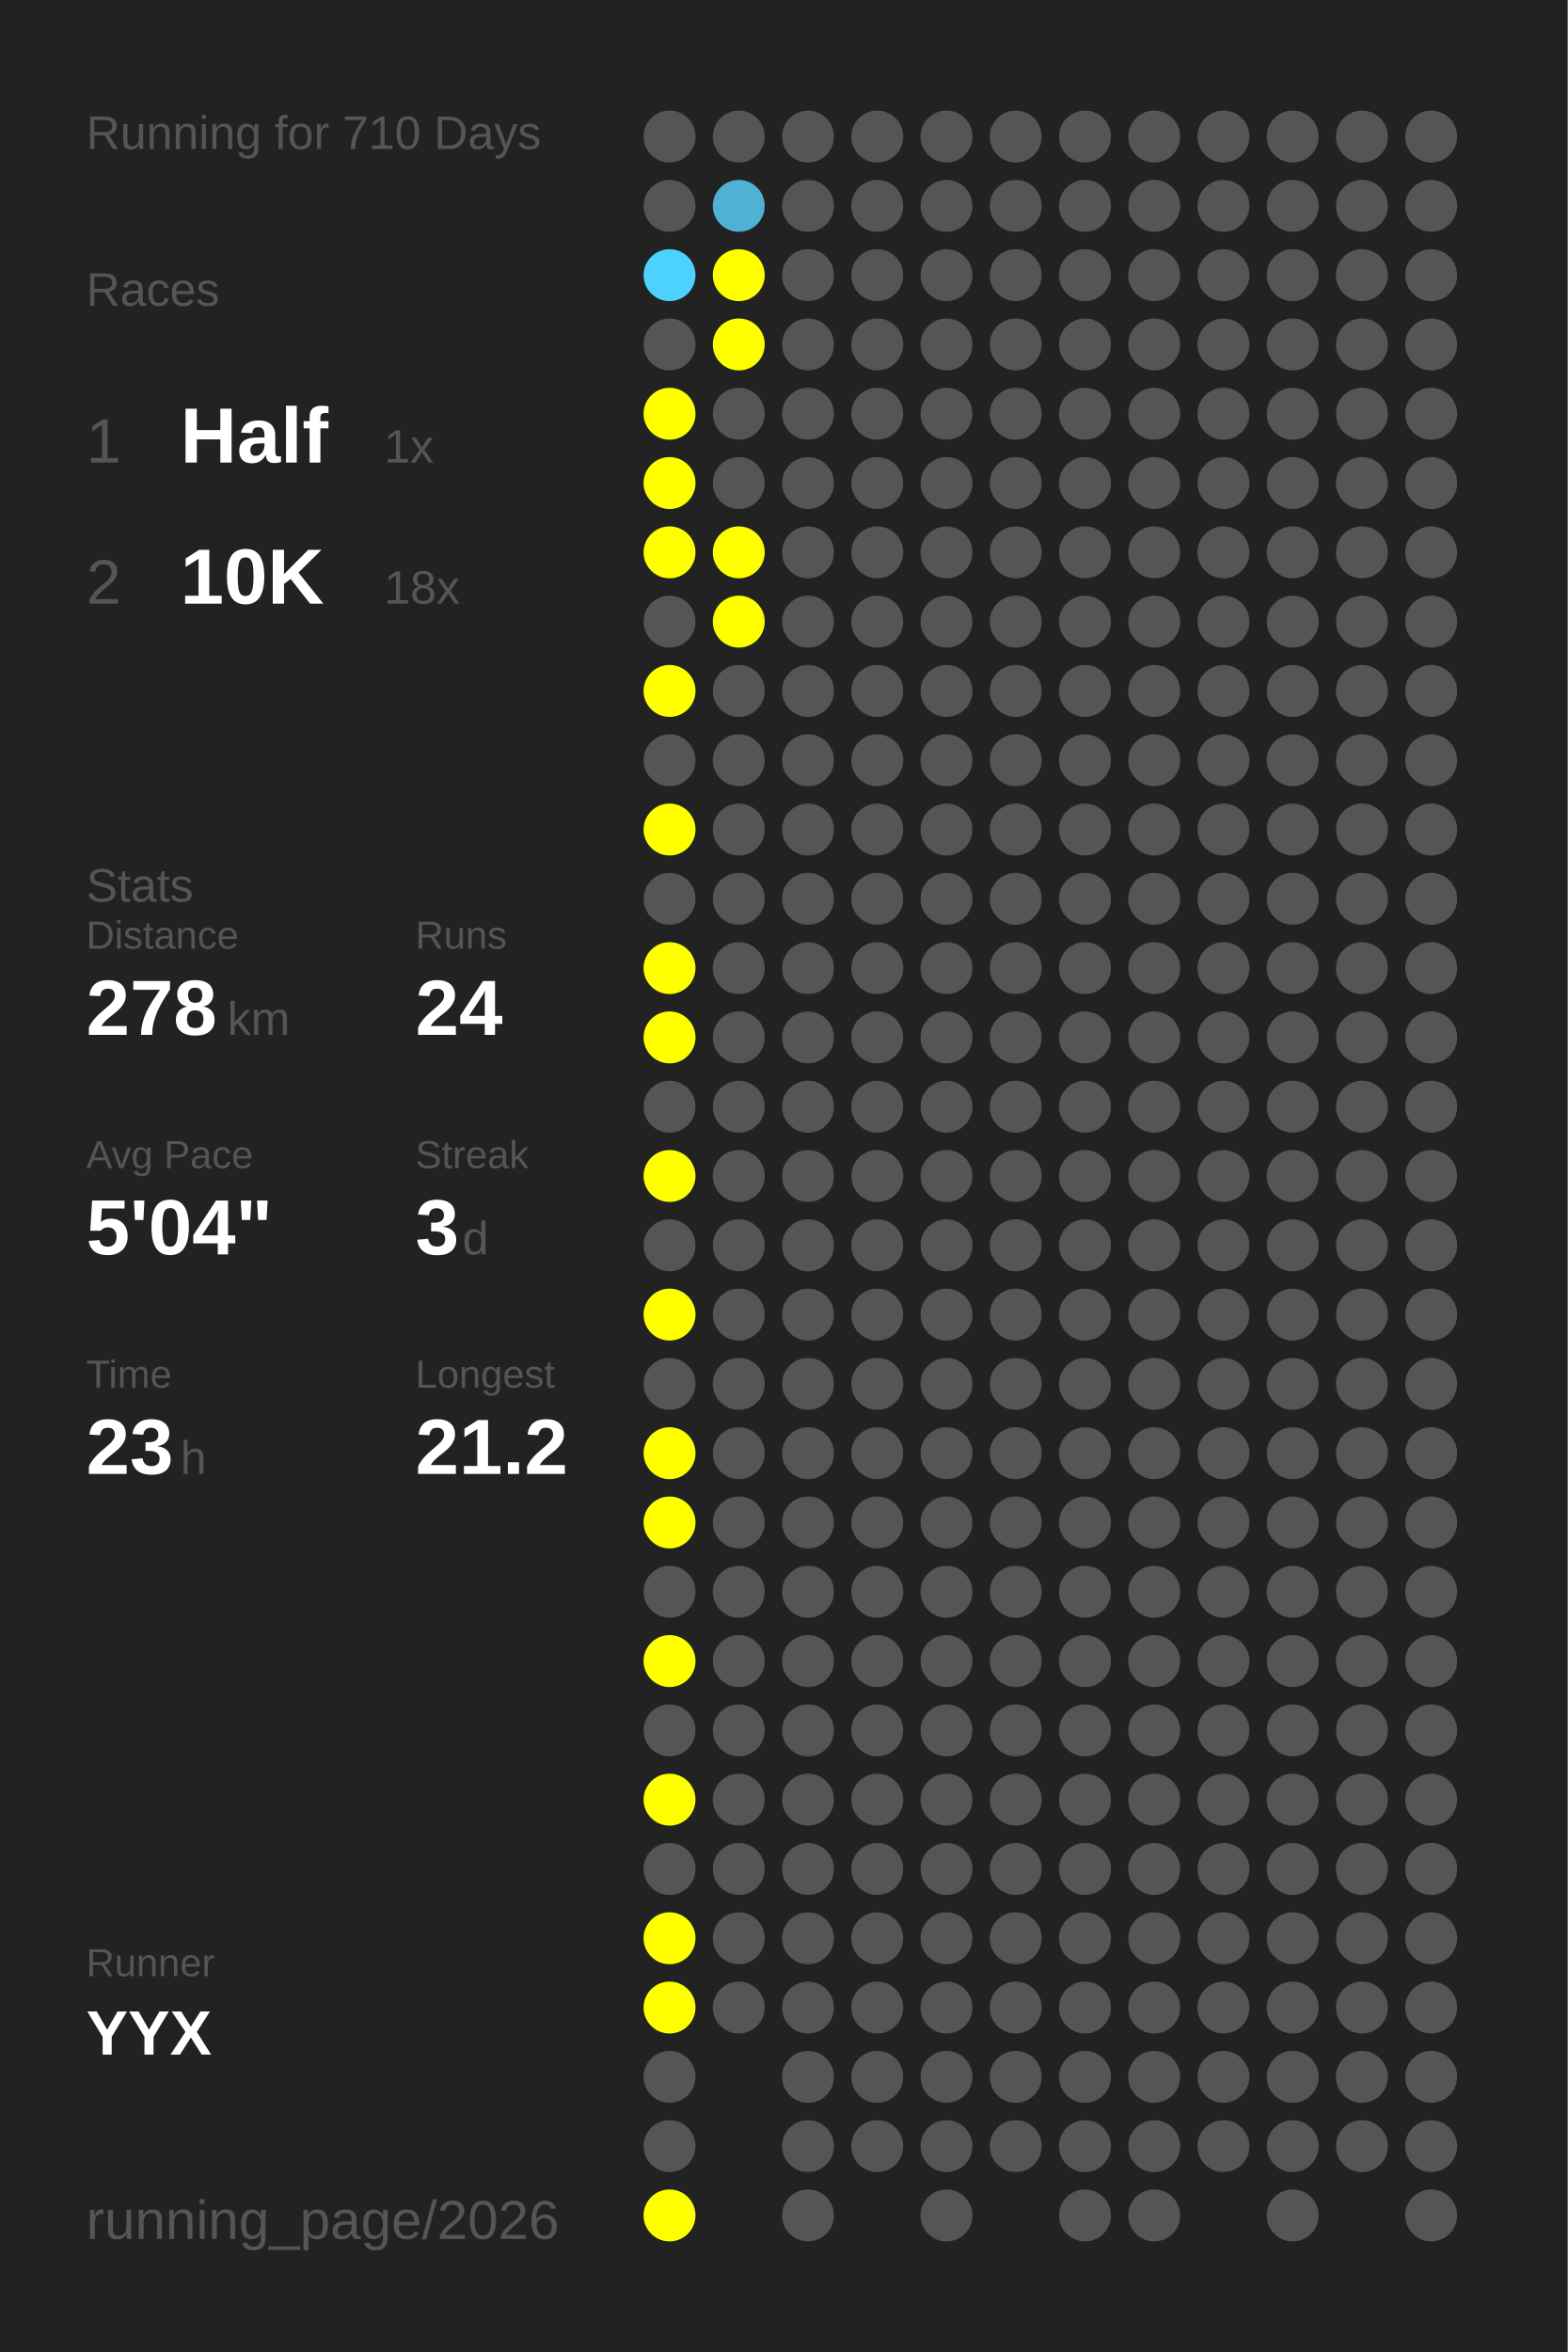
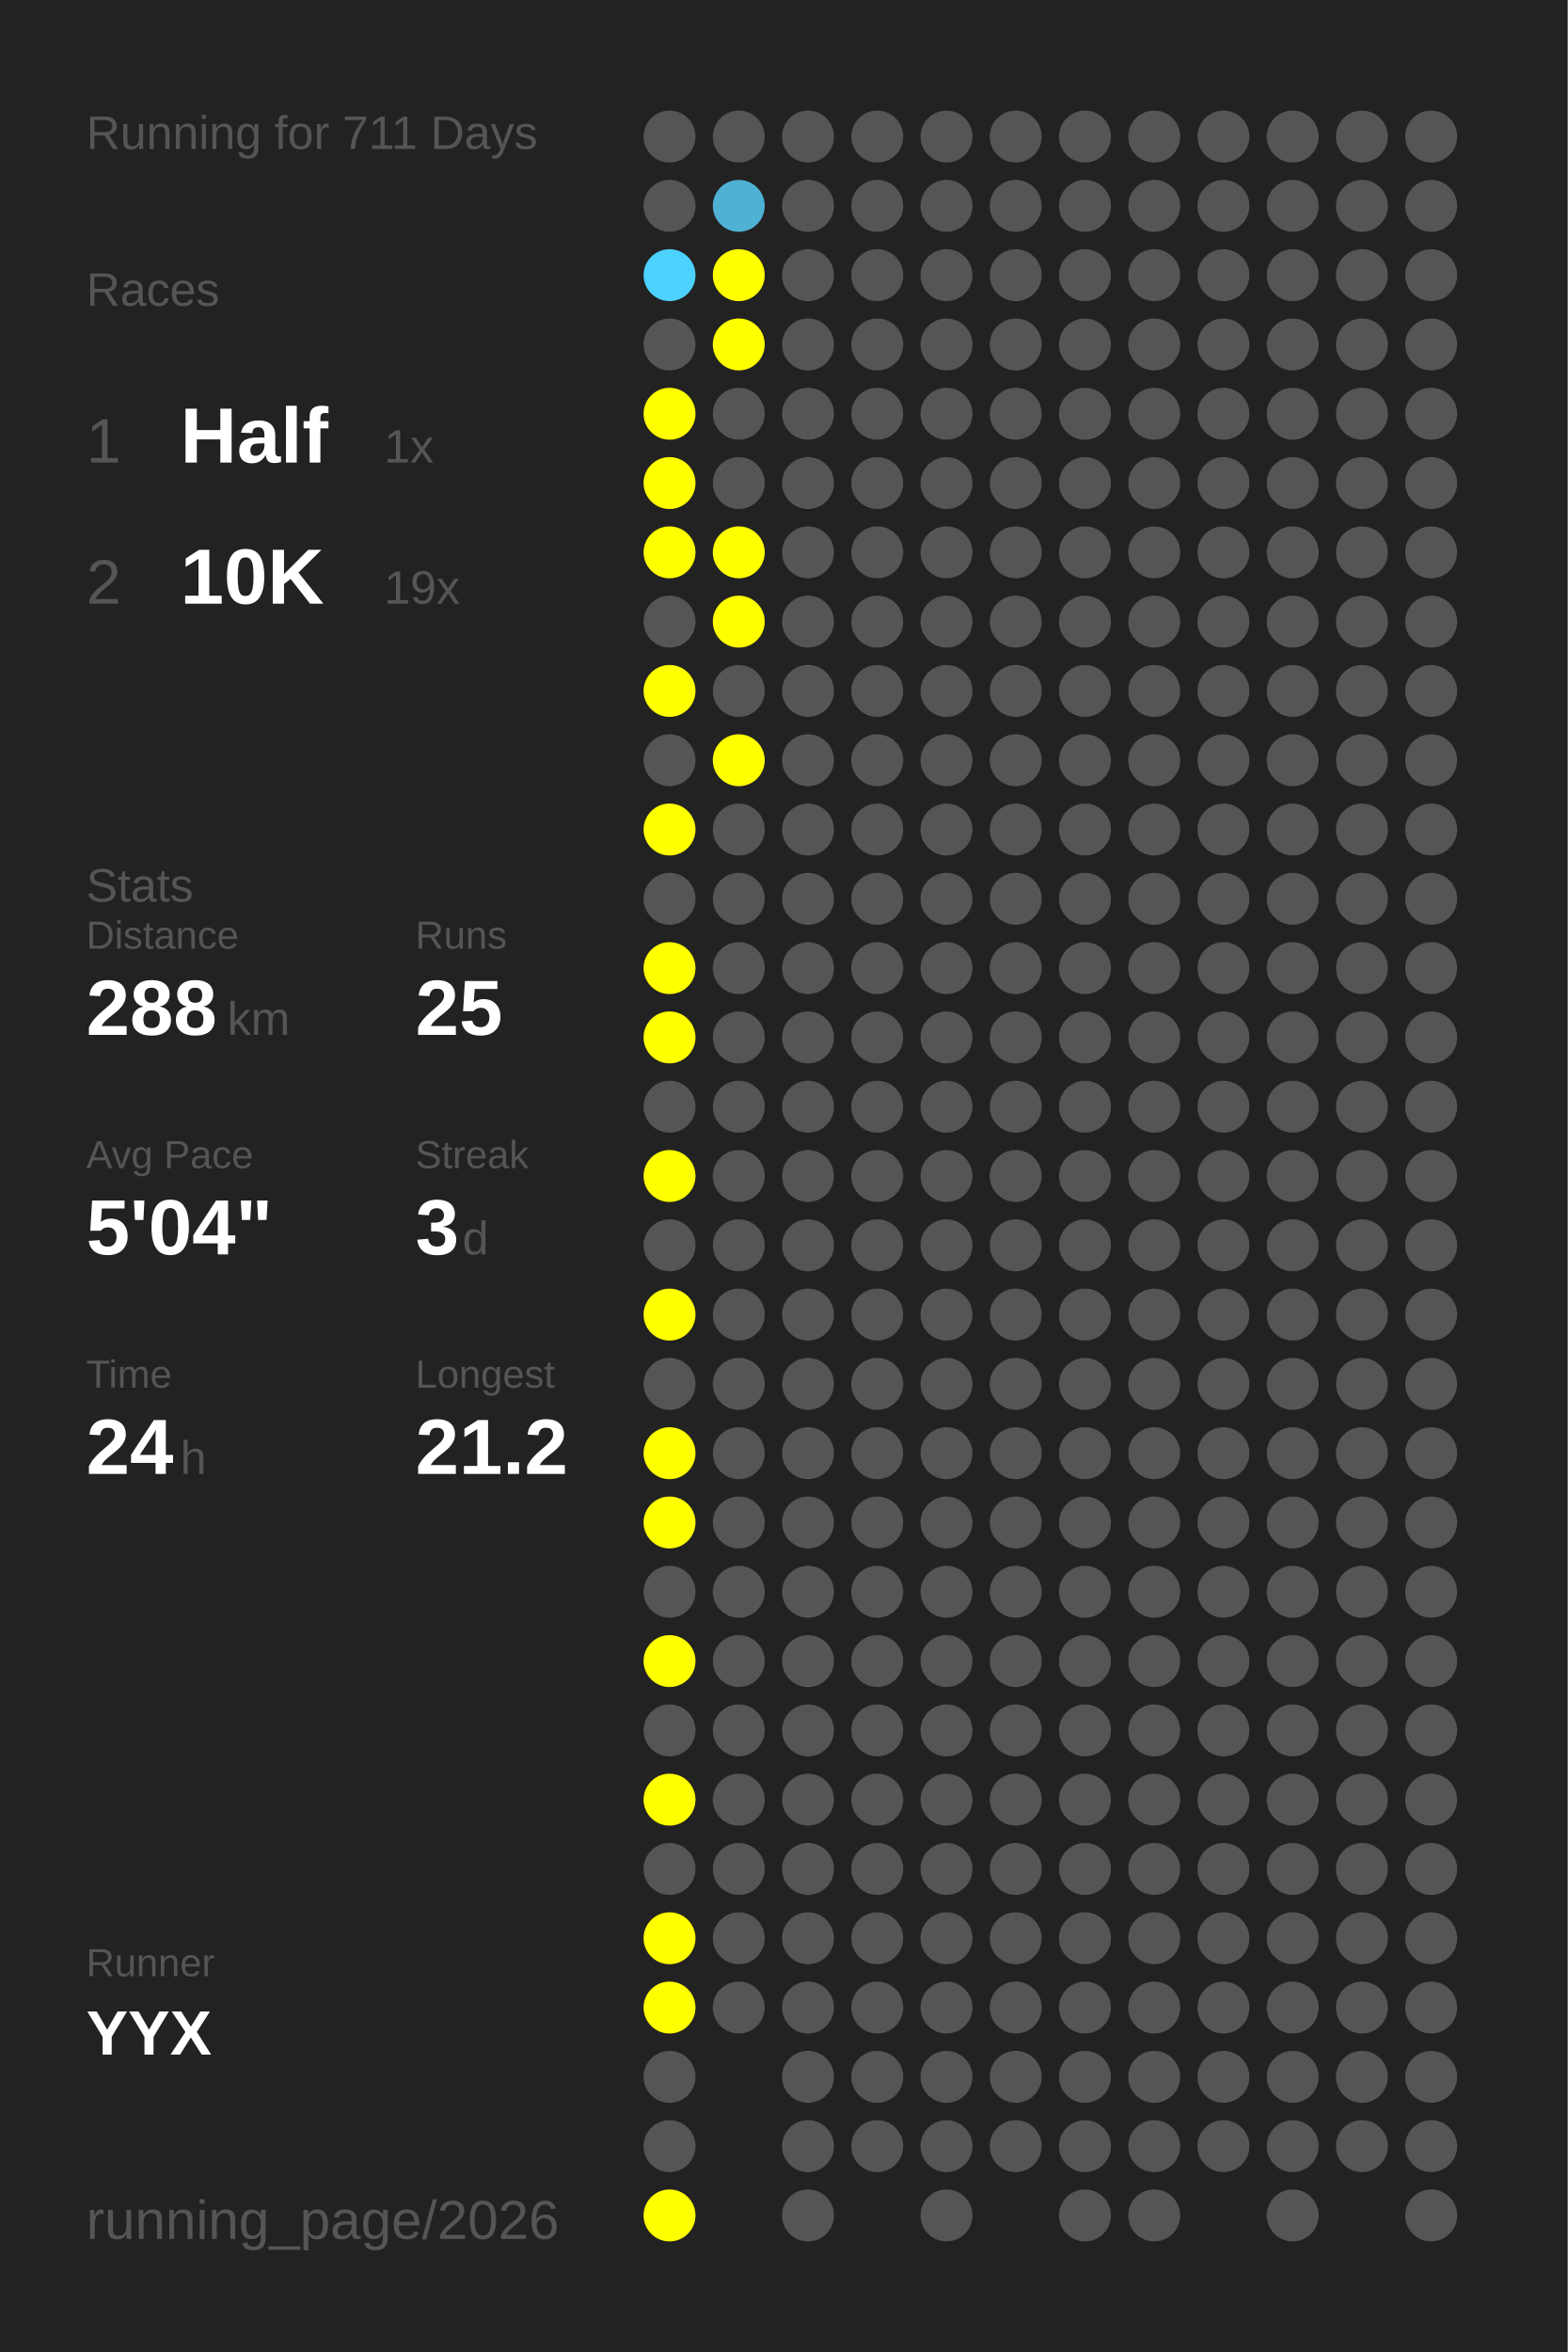
<svg xmlns="http://www.w3.org/2000/svg" baseProfile="full" height="300mm" version="1.1" viewBox="0,0,200,300" width="200mm">
  <defs />
  <rect fill="#222222" height="300" width="200" x="0" y="0" />
-   <text fill="#555555" style="font-size:6px; font-family:Arial;" x="11" y="19">Running for 710 Days</text>
+   <text fill="#555555" style="font-size:6px; font-family:Arial;" x="11" y="19">Running for 711 Days</text>
  <text fill="#555555" style="font-size:6px; font-family:Arial;" x="11" y="39">Races</text>
  <text fill="#555555" style="font-size:8px; font-family:Arial;" x="11" y="59">1</text>
  <text fill="#FFFFFF" style="font-size:10px; font-family:Arial; font-weight:bold;" x="23" y="59">Half</text>
  <text fill="#555555" style="font-size:6px; font-family:Arial;" x="49" y="59">1x</text>
  <text fill="#555555" style="font-size:8px; font-family:Arial;" x="11" y="77">2</text>
  <text fill="#FFFFFF" style="font-size:10px; font-family:Arial; font-weight:bold;" x="23" y="77">10K</text>
-   <text fill="#555555" style="font-size:6px; font-family:Arial;" x="49" y="77">18x</text>
+   <text fill="#555555" style="font-size:6px; font-family:Arial;" x="49" y="77">19x</text>
  <text fill="#555555" style="font-size:6px; font-family:Arial;" x="11" y="115">Stats</text>
  <text fill="#555555" style="font-size:5px; font-family:Arial;" x="11" y="121">Distance</text>
-   <text fill="#FFFFFF" style="font-size:10px; font-family:Arial; font-weight:bold;" x="11" y="132">278</text>
+   <text fill="#FFFFFF" style="font-size:10px; font-family:Arial; font-weight:bold;" x="11" y="132">288</text>
  <text fill="#555555" style="font-size:6px; font-family:Arial;" x="29" y="132">km</text>
  <text fill="#555555" style="font-size:5px; font-family:Arial;" x="53" y="121">Runs</text>
-   <text fill="#FFFFFF" style="font-size:10px; font-family:Arial; font-weight:bold;" x="53" y="132">24</text>
+   <text fill="#FFFFFF" style="font-size:10px; font-family:Arial; font-weight:bold;" x="53" y="132">25</text>
  <text fill="#555555" style="font-size:5px; font-family:Arial;" x="11" y="149">Avg Pace</text>
  <text fill="#FFFFFF" style="font-size:10px; font-family:Arial; font-weight:bold;" x="11" y="160">5'04"</text>
  <text fill="#555555" style="font-size:5px; font-family:Arial;" x="53" y="149">Streak</text>
  <text fill="#FFFFFF" style="font-size:10px; font-family:Arial; font-weight:bold;" x="53" y="160">3</text>
  <text fill="#555555" style="font-size:6px; font-family:Arial;" x="59" y="160">d</text>
  <text fill="#555555" style="font-size:5px; font-family:Arial;" x="11" y="177">Time</text>
-   <text fill="#FFFFFF" style="font-size:10px; font-family:Arial; font-weight:bold;" x="11" y="188">23</text>
+   <text fill="#FFFFFF" style="font-size:10px; font-family:Arial; font-weight:bold;" x="11" y="188">24</text>
  <text fill="#555555" style="font-size:6px; font-family:Arial;" x="23" y="188">h</text>
  <text fill="#555555" style="font-size:5px; font-family:Arial;" x="53" y="177">Longest</text>
  <text fill="#FFFFFF" style="font-size:10px; font-family:Arial; font-weight:bold;" x="53" y="188">21.2</text>
  <text fill="#555555" style="font-size:5px; font-family:Arial;" x="11" y="252.065">Runner</text>
  <text fill="#FFFFFF" style="font-size:8px; font-family:Arial; font-weight:bold;" x="11" y="262.065">YYX</text>
  <text fill="#555555" style="font-size:7px; font-family:Arial;" x="11" y="285.581">running_page/2026</text>
  <circle cx="85.417" cy="17.419" fill="#555555" r="3.312" />
  <circle cx="85.417" cy="26.258" fill="#555555" r="3.312" />
  <circle cx="85.417" cy="35.097" fill="#4dd1fe" r="3.312" />
  <circle cx="85.417" cy="43.935" fill="#555555" r="3.312" />
  <circle cx="85.417" cy="52.774" fill="#FFFF00" r="3.312" />
  <circle cx="85.417" cy="61.613" fill="#FFFF00" r="3.312" />
  <circle cx="85.417" cy="70.452" fill="#FFFF00" r="3.312" />
  <circle cx="85.417" cy="79.29" fill="#555555" r="3.312" />
  <circle cx="85.417" cy="88.129" fill="#FFFF00" r="3.312" />
  <circle cx="85.417" cy="96.968" fill="#555555" r="3.312" />
  <circle cx="85.417" cy="105.806" fill="#FFFF00" r="3.312" />
  <circle cx="85.417" cy="114.645" fill="#555555" r="3.312" />
  <circle cx="85.417" cy="123.484" fill="#FFFF00" r="3.312" />
  <circle cx="85.417" cy="132.323" fill="#FFFF00" r="3.312" />
  <circle cx="85.417" cy="141.161" fill="#555555" r="3.312" />
  <circle cx="85.417" cy="150" fill="#FFFF00" r="3.312" />
  <circle cx="85.417" cy="158.839" fill="#555555" r="3.312" />
  <circle cx="85.417" cy="167.677" fill="#FFFF00" r="3.312" />
  <circle cx="85.417" cy="176.516" fill="#555555" r="3.312" />
  <circle cx="85.417" cy="185.355" fill="#FFFF00" r="3.312" />
  <circle cx="85.417" cy="194.194" fill="#FFFF00" r="3.312" />
  <circle cx="85.417" cy="203.032" fill="#555555" r="3.312" />
  <circle cx="85.417" cy="211.871" fill="#FFFF00" r="3.312" />
  <circle cx="85.417" cy="220.71" fill="#555555" r="3.312" />
  <circle cx="85.417" cy="229.548" fill="#FFFF00" r="3.312" />
  <circle cx="85.417" cy="238.387" fill="#555555" r="3.312" />
  <circle cx="85.417" cy="247.226" fill="#FFFF00" r="3.312" />
  <circle cx="85.417" cy="256.065" fill="#FFFF00" r="3.312" />
  <circle cx="85.417" cy="264.903" fill="#555555" r="3.312" />
  <circle cx="85.417" cy="273.742" fill="#555555" r="3.312" />
  <circle cx="85.417" cy="282.581" fill="#FFFF00" r="3.312" />
  <circle cx="94.25" cy="17.419" fill="#555555" r="3.312" />
  <circle cx="94.25" cy="26.258" fill="#4fb1d3" r="3.312" />
  <circle cx="94.25" cy="35.097" fill="#FFFF00" r="3.312" />
  <circle cx="94.25" cy="43.935" fill="#FFFF00" r="3.312" />
  <circle cx="94.25" cy="52.774" fill="#555555" r="3.312" />
  <circle cx="94.25" cy="61.613" fill="#555555" r="3.312" />
  <circle cx="94.25" cy="70.452" fill="#FFFF00" r="3.312" />
  <circle cx="94.25" cy="79.29" fill="#FFFF00" r="3.312" />
  <circle cx="94.25" cy="88.129" fill="#555555" r="3.312" />
-   <circle cx="94.25" cy="96.968" fill="#555555" r="3.312" />
+   <circle cx="94.25" cy="96.968" fill="#FFFF00" r="3.312" />
  <circle cx="94.25" cy="105.806" fill="#555555" r="3.312" />
  <circle cx="94.25" cy="114.645" fill="#555555" r="3.312" />
  <circle cx="94.25" cy="123.484" fill="#555555" r="3.312" />
  <circle cx="94.25" cy="132.323" fill="#555555" r="3.312" />
  <circle cx="94.25" cy="141.161" fill="#555555" r="3.312" />
  <circle cx="94.25" cy="150" fill="#555555" r="3.312" />
  <circle cx="94.25" cy="158.839" fill="#555555" r="3.312" />
  <circle cx="94.25" cy="167.677" fill="#555555" r="3.312" />
  <circle cx="94.25" cy="176.516" fill="#555555" r="3.312" />
  <circle cx="94.25" cy="185.355" fill="#555555" r="3.312" />
  <circle cx="94.25" cy="194.194" fill="#555555" r="3.312" />
  <circle cx="94.25" cy="203.032" fill="#555555" r="3.312" />
  <circle cx="94.25" cy="211.871" fill="#555555" r="3.312" />
  <circle cx="94.25" cy="220.71" fill="#555555" r="3.312" />
  <circle cx="94.25" cy="229.548" fill="#555555" r="3.312" />
  <circle cx="94.25" cy="238.387" fill="#555555" r="3.312" />
  <circle cx="94.25" cy="247.226" fill="#555555" r="3.312" />
  <circle cx="94.25" cy="256.065" fill="#555555" r="3.312" />
  <circle cx="103.083" cy="17.419" fill="#555555" r="3.312" />
  <circle cx="103.083" cy="26.258" fill="#555555" r="3.312" />
  <circle cx="103.083" cy="35.097" fill="#555555" r="3.312" />
  <circle cx="103.083" cy="43.935" fill="#555555" r="3.312" />
  <circle cx="103.083" cy="52.774" fill="#555555" r="3.312" />
  <circle cx="103.083" cy="61.613" fill="#555555" r="3.312" />
  <circle cx="103.083" cy="70.452" fill="#555555" r="3.312" />
  <circle cx="103.083" cy="79.29" fill="#555555" r="3.312" />
  <circle cx="103.083" cy="88.129" fill="#555555" r="3.312" />
  <circle cx="103.083" cy="96.968" fill="#555555" r="3.312" />
  <circle cx="103.083" cy="105.806" fill="#555555" r="3.312" />
  <circle cx="103.083" cy="114.645" fill="#555555" r="3.312" />
  <circle cx="103.083" cy="123.484" fill="#555555" r="3.312" />
  <circle cx="103.083" cy="132.323" fill="#555555" r="3.312" />
  <circle cx="103.083" cy="141.161" fill="#555555" r="3.312" />
  <circle cx="103.083" cy="150" fill="#555555" r="3.312" />
  <circle cx="103.083" cy="158.839" fill="#555555" r="3.312" />
  <circle cx="103.083" cy="167.677" fill="#555555" r="3.312" />
  <circle cx="103.083" cy="176.516" fill="#555555" r="3.312" />
  <circle cx="103.083" cy="185.355" fill="#555555" r="3.312" />
  <circle cx="103.083" cy="194.194" fill="#555555" r="3.312" />
  <circle cx="103.083" cy="203.032" fill="#555555" r="3.312" />
  <circle cx="103.083" cy="211.871" fill="#555555" r="3.312" />
  <circle cx="103.083" cy="220.71" fill="#555555" r="3.312" />
  <circle cx="103.083" cy="229.548" fill="#555555" r="3.312" />
  <circle cx="103.083" cy="238.387" fill="#555555" r="3.312" />
  <circle cx="103.083" cy="247.226" fill="#555555" r="3.312" />
  <circle cx="103.083" cy="256.065" fill="#555555" r="3.312" />
  <circle cx="103.083" cy="264.903" fill="#555555" r="3.312" />
  <circle cx="103.083" cy="273.742" fill="#555555" r="3.312" />
  <circle cx="103.083" cy="282.581" fill="#555555" r="3.312" />
  <circle cx="111.917" cy="17.419" fill="#555555" r="3.312" />
  <circle cx="111.917" cy="26.258" fill="#555555" r="3.312" />
  <circle cx="111.917" cy="35.097" fill="#555555" r="3.312" />
  <circle cx="111.917" cy="43.935" fill="#555555" r="3.312" />
  <circle cx="111.917" cy="52.774" fill="#555555" r="3.312" />
  <circle cx="111.917" cy="61.613" fill="#555555" r="3.312" />
  <circle cx="111.917" cy="70.452" fill="#555555" r="3.312" />
  <circle cx="111.917" cy="79.29" fill="#555555" r="3.312" />
  <circle cx="111.917" cy="88.129" fill="#555555" r="3.312" />
  <circle cx="111.917" cy="96.968" fill="#555555" r="3.312" />
  <circle cx="111.917" cy="105.806" fill="#555555" r="3.312" />
  <circle cx="111.917" cy="114.645" fill="#555555" r="3.312" />
  <circle cx="111.917" cy="123.484" fill="#555555" r="3.312" />
  <circle cx="111.917" cy="132.323" fill="#555555" r="3.312" />
  <circle cx="111.917" cy="141.161" fill="#555555" r="3.312" />
  <circle cx="111.917" cy="150" fill="#555555" r="3.312" />
  <circle cx="111.917" cy="158.839" fill="#555555" r="3.312" />
  <circle cx="111.917" cy="167.677" fill="#555555" r="3.312" />
  <circle cx="111.917" cy="176.516" fill="#555555" r="3.312" />
  <circle cx="111.917" cy="185.355" fill="#555555" r="3.312" />
  <circle cx="111.917" cy="194.194" fill="#555555" r="3.312" />
  <circle cx="111.917" cy="203.032" fill="#555555" r="3.312" />
  <circle cx="111.917" cy="211.871" fill="#555555" r="3.312" />
  <circle cx="111.917" cy="220.71" fill="#555555" r="3.312" />
  <circle cx="111.917" cy="229.548" fill="#555555" r="3.312" />
  <circle cx="111.917" cy="238.387" fill="#555555" r="3.312" />
  <circle cx="111.917" cy="247.226" fill="#555555" r="3.312" />
  <circle cx="111.917" cy="256.065" fill="#555555" r="3.312" />
  <circle cx="111.917" cy="264.903" fill="#555555" r="3.312" />
  <circle cx="111.917" cy="273.742" fill="#555555" r="3.312" />
  <circle cx="120.75" cy="17.419" fill="#555555" r="3.312" />
  <circle cx="120.75" cy="26.258" fill="#555555" r="3.312" />
  <circle cx="120.75" cy="35.097" fill="#555555" r="3.312" />
  <circle cx="120.75" cy="43.935" fill="#555555" r="3.312" />
  <circle cx="120.75" cy="52.774" fill="#555555" r="3.312" />
  <circle cx="120.75" cy="61.613" fill="#555555" r="3.312" />
  <circle cx="120.75" cy="70.452" fill="#555555" r="3.312" />
  <circle cx="120.75" cy="79.29" fill="#555555" r="3.312" />
  <circle cx="120.75" cy="88.129" fill="#555555" r="3.312" />
  <circle cx="120.75" cy="96.968" fill="#555555" r="3.312" />
  <circle cx="120.75" cy="105.806" fill="#555555" r="3.312" />
  <circle cx="120.75" cy="114.645" fill="#555555" r="3.312" />
  <circle cx="120.75" cy="123.484" fill="#555555" r="3.312" />
  <circle cx="120.75" cy="132.323" fill="#555555" r="3.312" />
  <circle cx="120.75" cy="141.161" fill="#555555" r="3.312" />
  <circle cx="120.75" cy="150" fill="#555555" r="3.312" />
  <circle cx="120.75" cy="158.839" fill="#555555" r="3.312" />
  <circle cx="120.75" cy="167.677" fill="#555555" r="3.312" />
  <circle cx="120.75" cy="176.516" fill="#555555" r="3.312" />
  <circle cx="120.75" cy="185.355" fill="#555555" r="3.312" />
  <circle cx="120.75" cy="194.194" fill="#555555" r="3.312" />
  <circle cx="120.75" cy="203.032" fill="#555555" r="3.312" />
  <circle cx="120.75" cy="211.871" fill="#555555" r="3.312" />
  <circle cx="120.75" cy="220.71" fill="#555555" r="3.312" />
  <circle cx="120.75" cy="229.548" fill="#555555" r="3.312" />
  <circle cx="120.75" cy="238.387" fill="#555555" r="3.312" />
  <circle cx="120.75" cy="247.226" fill="#555555" r="3.312" />
  <circle cx="120.75" cy="256.065" fill="#555555" r="3.312" />
  <circle cx="120.75" cy="264.903" fill="#555555" r="3.312" />
  <circle cx="120.75" cy="273.742" fill="#555555" r="3.312" />
  <circle cx="120.75" cy="282.581" fill="#555555" r="3.312" />
  <circle cx="129.583" cy="17.419" fill="#555555" r="3.312" />
  <circle cx="129.583" cy="26.258" fill="#555555" r="3.312" />
  <circle cx="129.583" cy="35.097" fill="#555555" r="3.312" />
  <circle cx="129.583" cy="43.935" fill="#555555" r="3.312" />
  <circle cx="129.583" cy="52.774" fill="#555555" r="3.312" />
  <circle cx="129.583" cy="61.613" fill="#555555" r="3.312" />
  <circle cx="129.583" cy="70.452" fill="#555555" r="3.312" />
  <circle cx="129.583" cy="79.29" fill="#555555" r="3.312" />
  <circle cx="129.583" cy="88.129" fill="#555555" r="3.312" />
  <circle cx="129.583" cy="96.968" fill="#555555" r="3.312" />
  <circle cx="129.583" cy="105.806" fill="#555555" r="3.312" />
  <circle cx="129.583" cy="114.645" fill="#555555" r="3.312" />
  <circle cx="129.583" cy="123.484" fill="#555555" r="3.312" />
  <circle cx="129.583" cy="132.323" fill="#555555" r="3.312" />
  <circle cx="129.583" cy="141.161" fill="#555555" r="3.312" />
  <circle cx="129.583" cy="150" fill="#555555" r="3.312" />
  <circle cx="129.583" cy="158.839" fill="#555555" r="3.312" />
  <circle cx="129.583" cy="167.677" fill="#555555" r="3.312" />
  <circle cx="129.583" cy="176.516" fill="#555555" r="3.312" />
  <circle cx="129.583" cy="185.355" fill="#555555" r="3.312" />
  <circle cx="129.583" cy="194.194" fill="#555555" r="3.312" />
  <circle cx="129.583" cy="203.032" fill="#555555" r="3.312" />
  <circle cx="129.583" cy="211.871" fill="#555555" r="3.312" />
  <circle cx="129.583" cy="220.71" fill="#555555" r="3.312" />
  <circle cx="129.583" cy="229.548" fill="#555555" r="3.312" />
  <circle cx="129.583" cy="238.387" fill="#555555" r="3.312" />
  <circle cx="129.583" cy="247.226" fill="#555555" r="3.312" />
  <circle cx="129.583" cy="256.065" fill="#555555" r="3.312" />
  <circle cx="129.583" cy="264.903" fill="#555555" r="3.312" />
  <circle cx="129.583" cy="273.742" fill="#555555" r="3.312" />
  <circle cx="138.417" cy="17.419" fill="#555555" r="3.312" />
  <circle cx="138.417" cy="26.258" fill="#555555" r="3.312" />
  <circle cx="138.417" cy="35.097" fill="#555555" r="3.312" />
  <circle cx="138.417" cy="43.935" fill="#555555" r="3.312" />
  <circle cx="138.417" cy="52.774" fill="#555555" r="3.312" />
  <circle cx="138.417" cy="61.613" fill="#555555" r="3.312" />
  <circle cx="138.417" cy="70.452" fill="#555555" r="3.312" />
  <circle cx="138.417" cy="79.29" fill="#555555" r="3.312" />
  <circle cx="138.417" cy="88.129" fill="#555555" r="3.312" />
  <circle cx="138.417" cy="96.968" fill="#555555" r="3.312" />
  <circle cx="138.417" cy="105.806" fill="#555555" r="3.312" />
  <circle cx="138.417" cy="114.645" fill="#555555" r="3.312" />
  <circle cx="138.417" cy="123.484" fill="#555555" r="3.312" />
  <circle cx="138.417" cy="132.323" fill="#555555" r="3.312" />
  <circle cx="138.417" cy="141.161" fill="#555555" r="3.312" />
  <circle cx="138.417" cy="150" fill="#555555" r="3.312" />
  <circle cx="138.417" cy="158.839" fill="#555555" r="3.312" />
  <circle cx="138.417" cy="167.677" fill="#555555" r="3.312" />
  <circle cx="138.417" cy="176.516" fill="#555555" r="3.312" />
  <circle cx="138.417" cy="185.355" fill="#555555" r="3.312" />
  <circle cx="138.417" cy="194.194" fill="#555555" r="3.312" />
  <circle cx="138.417" cy="203.032" fill="#555555" r="3.312" />
  <circle cx="138.417" cy="211.871" fill="#555555" r="3.312" />
  <circle cx="138.417" cy="220.71" fill="#555555" r="3.312" />
  <circle cx="138.417" cy="229.548" fill="#555555" r="3.312" />
  <circle cx="138.417" cy="238.387" fill="#555555" r="3.312" />
  <circle cx="138.417" cy="247.226" fill="#555555" r="3.312" />
  <circle cx="138.417" cy="256.065" fill="#555555" r="3.312" />
  <circle cx="138.417" cy="264.903" fill="#555555" r="3.312" />
  <circle cx="138.417" cy="273.742" fill="#555555" r="3.312" />
  <circle cx="138.417" cy="282.581" fill="#555555" r="3.312" />
  <circle cx="147.25" cy="17.419" fill="#555555" r="3.312" />
  <circle cx="147.25" cy="26.258" fill="#555555" r="3.312" />
  <circle cx="147.25" cy="35.097" fill="#555555" r="3.312" />
  <circle cx="147.25" cy="43.935" fill="#555555" r="3.312" />
  <circle cx="147.25" cy="52.774" fill="#555555" r="3.312" />
  <circle cx="147.25" cy="61.613" fill="#555555" r="3.312" />
  <circle cx="147.25" cy="70.452" fill="#555555" r="3.312" />
  <circle cx="147.25" cy="79.29" fill="#555555" r="3.312" />
  <circle cx="147.25" cy="88.129" fill="#555555" r="3.312" />
  <circle cx="147.25" cy="96.968" fill="#555555" r="3.312" />
  <circle cx="147.25" cy="105.806" fill="#555555" r="3.312" />
  <circle cx="147.25" cy="114.645" fill="#555555" r="3.312" />
  <circle cx="147.25" cy="123.484" fill="#555555" r="3.312" />
  <circle cx="147.25" cy="132.323" fill="#555555" r="3.312" />
  <circle cx="147.25" cy="141.161" fill="#555555" r="3.312" />
  <circle cx="147.25" cy="150" fill="#555555" r="3.312" />
  <circle cx="147.25" cy="158.839" fill="#555555" r="3.312" />
  <circle cx="147.25" cy="167.677" fill="#555555" r="3.312" />
  <circle cx="147.25" cy="176.516" fill="#555555" r="3.312" />
  <circle cx="147.25" cy="185.355" fill="#555555" r="3.312" />
  <circle cx="147.25" cy="194.194" fill="#555555" r="3.312" />
  <circle cx="147.25" cy="203.032" fill="#555555" r="3.312" />
  <circle cx="147.25" cy="211.871" fill="#555555" r="3.312" />
  <circle cx="147.25" cy="220.71" fill="#555555" r="3.312" />
  <circle cx="147.25" cy="229.548" fill="#555555" r="3.312" />
  <circle cx="147.25" cy="238.387" fill="#555555" r="3.312" />
  <circle cx="147.25" cy="247.226" fill="#555555" r="3.312" />
  <circle cx="147.25" cy="256.065" fill="#555555" r="3.312" />
  <circle cx="147.25" cy="264.903" fill="#555555" r="3.312" />
  <circle cx="147.25" cy="273.742" fill="#555555" r="3.312" />
  <circle cx="147.25" cy="282.581" fill="#555555" r="3.312" />
  <circle cx="156.083" cy="17.419" fill="#555555" r="3.312" />
  <circle cx="156.083" cy="26.258" fill="#555555" r="3.312" />
  <circle cx="156.083" cy="35.097" fill="#555555" r="3.312" />
  <circle cx="156.083" cy="43.935" fill="#555555" r="3.312" />
  <circle cx="156.083" cy="52.774" fill="#555555" r="3.312" />
  <circle cx="156.083" cy="61.613" fill="#555555" r="3.312" />
  <circle cx="156.083" cy="70.452" fill="#555555" r="3.312" />
  <circle cx="156.083" cy="79.29" fill="#555555" r="3.312" />
  <circle cx="156.083" cy="88.129" fill="#555555" r="3.312" />
  <circle cx="156.083" cy="96.968" fill="#555555" r="3.312" />
  <circle cx="156.083" cy="105.806" fill="#555555" r="3.312" />
  <circle cx="156.083" cy="114.645" fill="#555555" r="3.312" />
  <circle cx="156.083" cy="123.484" fill="#555555" r="3.312" />
  <circle cx="156.083" cy="132.323" fill="#555555" r="3.312" />
  <circle cx="156.083" cy="141.161" fill="#555555" r="3.312" />
  <circle cx="156.083" cy="150" fill="#555555" r="3.312" />
  <circle cx="156.083" cy="158.839" fill="#555555" r="3.312" />
  <circle cx="156.083" cy="167.677" fill="#555555" r="3.312" />
  <circle cx="156.083" cy="176.516" fill="#555555" r="3.312" />
  <circle cx="156.083" cy="185.355" fill="#555555" r="3.312" />
  <circle cx="156.083" cy="194.194" fill="#555555" r="3.312" />
  <circle cx="156.083" cy="203.032" fill="#555555" r="3.312" />
  <circle cx="156.083" cy="211.871" fill="#555555" r="3.312" />
  <circle cx="156.083" cy="220.71" fill="#555555" r="3.312" />
  <circle cx="156.083" cy="229.548" fill="#555555" r="3.312" />
  <circle cx="156.083" cy="238.387" fill="#555555" r="3.312" />
  <circle cx="156.083" cy="247.226" fill="#555555" r="3.312" />
  <circle cx="156.083" cy="256.065" fill="#555555" r="3.312" />
  <circle cx="156.083" cy="264.903" fill="#555555" r="3.312" />
  <circle cx="156.083" cy="273.742" fill="#555555" r="3.312" />
  <circle cx="164.917" cy="17.419" fill="#555555" r="3.312" />
  <circle cx="164.917" cy="26.258" fill="#555555" r="3.312" />
  <circle cx="164.917" cy="35.097" fill="#555555" r="3.312" />
  <circle cx="164.917" cy="43.935" fill="#555555" r="3.312" />
  <circle cx="164.917" cy="52.774" fill="#555555" r="3.312" />
  <circle cx="164.917" cy="61.613" fill="#555555" r="3.312" />
  <circle cx="164.917" cy="70.452" fill="#555555" r="3.312" />
  <circle cx="164.917" cy="79.29" fill="#555555" r="3.312" />
  <circle cx="164.917" cy="88.129" fill="#555555" r="3.312" />
  <circle cx="164.917" cy="96.968" fill="#555555" r="3.312" />
  <circle cx="164.917" cy="105.806" fill="#555555" r="3.312" />
  <circle cx="164.917" cy="114.645" fill="#555555" r="3.312" />
  <circle cx="164.917" cy="123.484" fill="#555555" r="3.312" />
  <circle cx="164.917" cy="132.323" fill="#555555" r="3.312" />
  <circle cx="164.917" cy="141.161" fill="#555555" r="3.312" />
  <circle cx="164.917" cy="150" fill="#555555" r="3.312" />
  <circle cx="164.917" cy="158.839" fill="#555555" r="3.312" />
  <circle cx="164.917" cy="167.677" fill="#555555" r="3.312" />
  <circle cx="164.917" cy="176.516" fill="#555555" r="3.312" />
  <circle cx="164.917" cy="185.355" fill="#555555" r="3.312" />
  <circle cx="164.917" cy="194.194" fill="#555555" r="3.312" />
  <circle cx="164.917" cy="203.032" fill="#555555" r="3.312" />
  <circle cx="164.917" cy="211.871" fill="#555555" r="3.312" />
  <circle cx="164.917" cy="220.71" fill="#555555" r="3.312" />
  <circle cx="164.917" cy="229.548" fill="#555555" r="3.312" />
  <circle cx="164.917" cy="238.387" fill="#555555" r="3.312" />
  <circle cx="164.917" cy="247.226" fill="#555555" r="3.312" />
  <circle cx="164.917" cy="256.065" fill="#555555" r="3.312" />
  <circle cx="164.917" cy="264.903" fill="#555555" r="3.312" />
  <circle cx="164.917" cy="273.742" fill="#555555" r="3.312" />
  <circle cx="164.917" cy="282.581" fill="#555555" r="3.312" />
  <circle cx="173.75" cy="17.419" fill="#555555" r="3.312" />
  <circle cx="173.75" cy="26.258" fill="#555555" r="3.312" />
  <circle cx="173.75" cy="35.097" fill="#555555" r="3.312" />
  <circle cx="173.75" cy="43.935" fill="#555555" r="3.312" />
  <circle cx="173.75" cy="52.774" fill="#555555" r="3.312" />
  <circle cx="173.75" cy="61.613" fill="#555555" r="3.312" />
  <circle cx="173.75" cy="70.452" fill="#555555" r="3.312" />
  <circle cx="173.75" cy="79.29" fill="#555555" r="3.312" />
  <circle cx="173.75" cy="88.129" fill="#555555" r="3.312" />
  <circle cx="173.75" cy="96.968" fill="#555555" r="3.312" />
  <circle cx="173.75" cy="105.806" fill="#555555" r="3.312" />
  <circle cx="173.75" cy="114.645" fill="#555555" r="3.312" />
  <circle cx="173.75" cy="123.484" fill="#555555" r="3.312" />
  <circle cx="173.75" cy="132.323" fill="#555555" r="3.312" />
  <circle cx="173.75" cy="141.161" fill="#555555" r="3.312" />
  <circle cx="173.75" cy="150" fill="#555555" r="3.312" />
  <circle cx="173.75" cy="158.839" fill="#555555" r="3.312" />
  <circle cx="173.75" cy="167.677" fill="#555555" r="3.312" />
  <circle cx="173.75" cy="176.516" fill="#555555" r="3.312" />
  <circle cx="173.75" cy="185.355" fill="#555555" r="3.312" />
  <circle cx="173.75" cy="194.194" fill="#555555" r="3.312" />
  <circle cx="173.75" cy="203.032" fill="#555555" r="3.312" />
  <circle cx="173.75" cy="211.871" fill="#555555" r="3.312" />
  <circle cx="173.75" cy="220.71" fill="#555555" r="3.312" />
  <circle cx="173.75" cy="229.548" fill="#555555" r="3.312" />
  <circle cx="173.75" cy="238.387" fill="#555555" r="3.312" />
  <circle cx="173.75" cy="247.226" fill="#555555" r="3.312" />
  <circle cx="173.75" cy="256.065" fill="#555555" r="3.312" />
  <circle cx="173.75" cy="264.903" fill="#555555" r="3.312" />
  <circle cx="173.75" cy="273.742" fill="#555555" r="3.312" />
  <circle cx="182.583" cy="17.419" fill="#555555" r="3.312" />
  <circle cx="182.583" cy="26.258" fill="#555555" r="3.312" />
  <circle cx="182.583" cy="35.097" fill="#555555" r="3.312" />
  <circle cx="182.583" cy="43.935" fill="#555555" r="3.312" />
  <circle cx="182.583" cy="52.774" fill="#555555" r="3.312" />
  <circle cx="182.583" cy="61.613" fill="#555555" r="3.312" />
  <circle cx="182.583" cy="70.452" fill="#555555" r="3.312" />
  <circle cx="182.583" cy="79.29" fill="#555555" r="3.312" />
  <circle cx="182.583" cy="88.129" fill="#555555" r="3.312" />
  <circle cx="182.583" cy="96.968" fill="#555555" r="3.312" />
  <circle cx="182.583" cy="105.806" fill="#555555" r="3.312" />
  <circle cx="182.583" cy="114.645" fill="#555555" r="3.312" />
  <circle cx="182.583" cy="123.484" fill="#555555" r="3.312" />
  <circle cx="182.583" cy="132.323" fill="#555555" r="3.312" />
  <circle cx="182.583" cy="141.161" fill="#555555" r="3.312" />
  <circle cx="182.583" cy="150" fill="#555555" r="3.312" />
  <circle cx="182.583" cy="158.839" fill="#555555" r="3.312" />
  <circle cx="182.583" cy="167.677" fill="#555555" r="3.312" />
  <circle cx="182.583" cy="176.516" fill="#555555" r="3.312" />
  <circle cx="182.583" cy="185.355" fill="#555555" r="3.312" />
  <circle cx="182.583" cy="194.194" fill="#555555" r="3.312" />
  <circle cx="182.583" cy="203.032" fill="#555555" r="3.312" />
  <circle cx="182.583" cy="211.871" fill="#555555" r="3.312" />
  <circle cx="182.583" cy="220.71" fill="#555555" r="3.312" />
  <circle cx="182.583" cy="229.548" fill="#555555" r="3.312" />
  <circle cx="182.583" cy="238.387" fill="#555555" r="3.312" />
  <circle cx="182.583" cy="247.226" fill="#555555" r="3.312" />
  <circle cx="182.583" cy="256.065" fill="#555555" r="3.312" />
  <circle cx="182.583" cy="264.903" fill="#555555" r="3.312" />
  <circle cx="182.583" cy="273.742" fill="#555555" r="3.312" />
  <circle cx="182.583" cy="282.581" fill="#555555" r="3.312" />
</svg>
